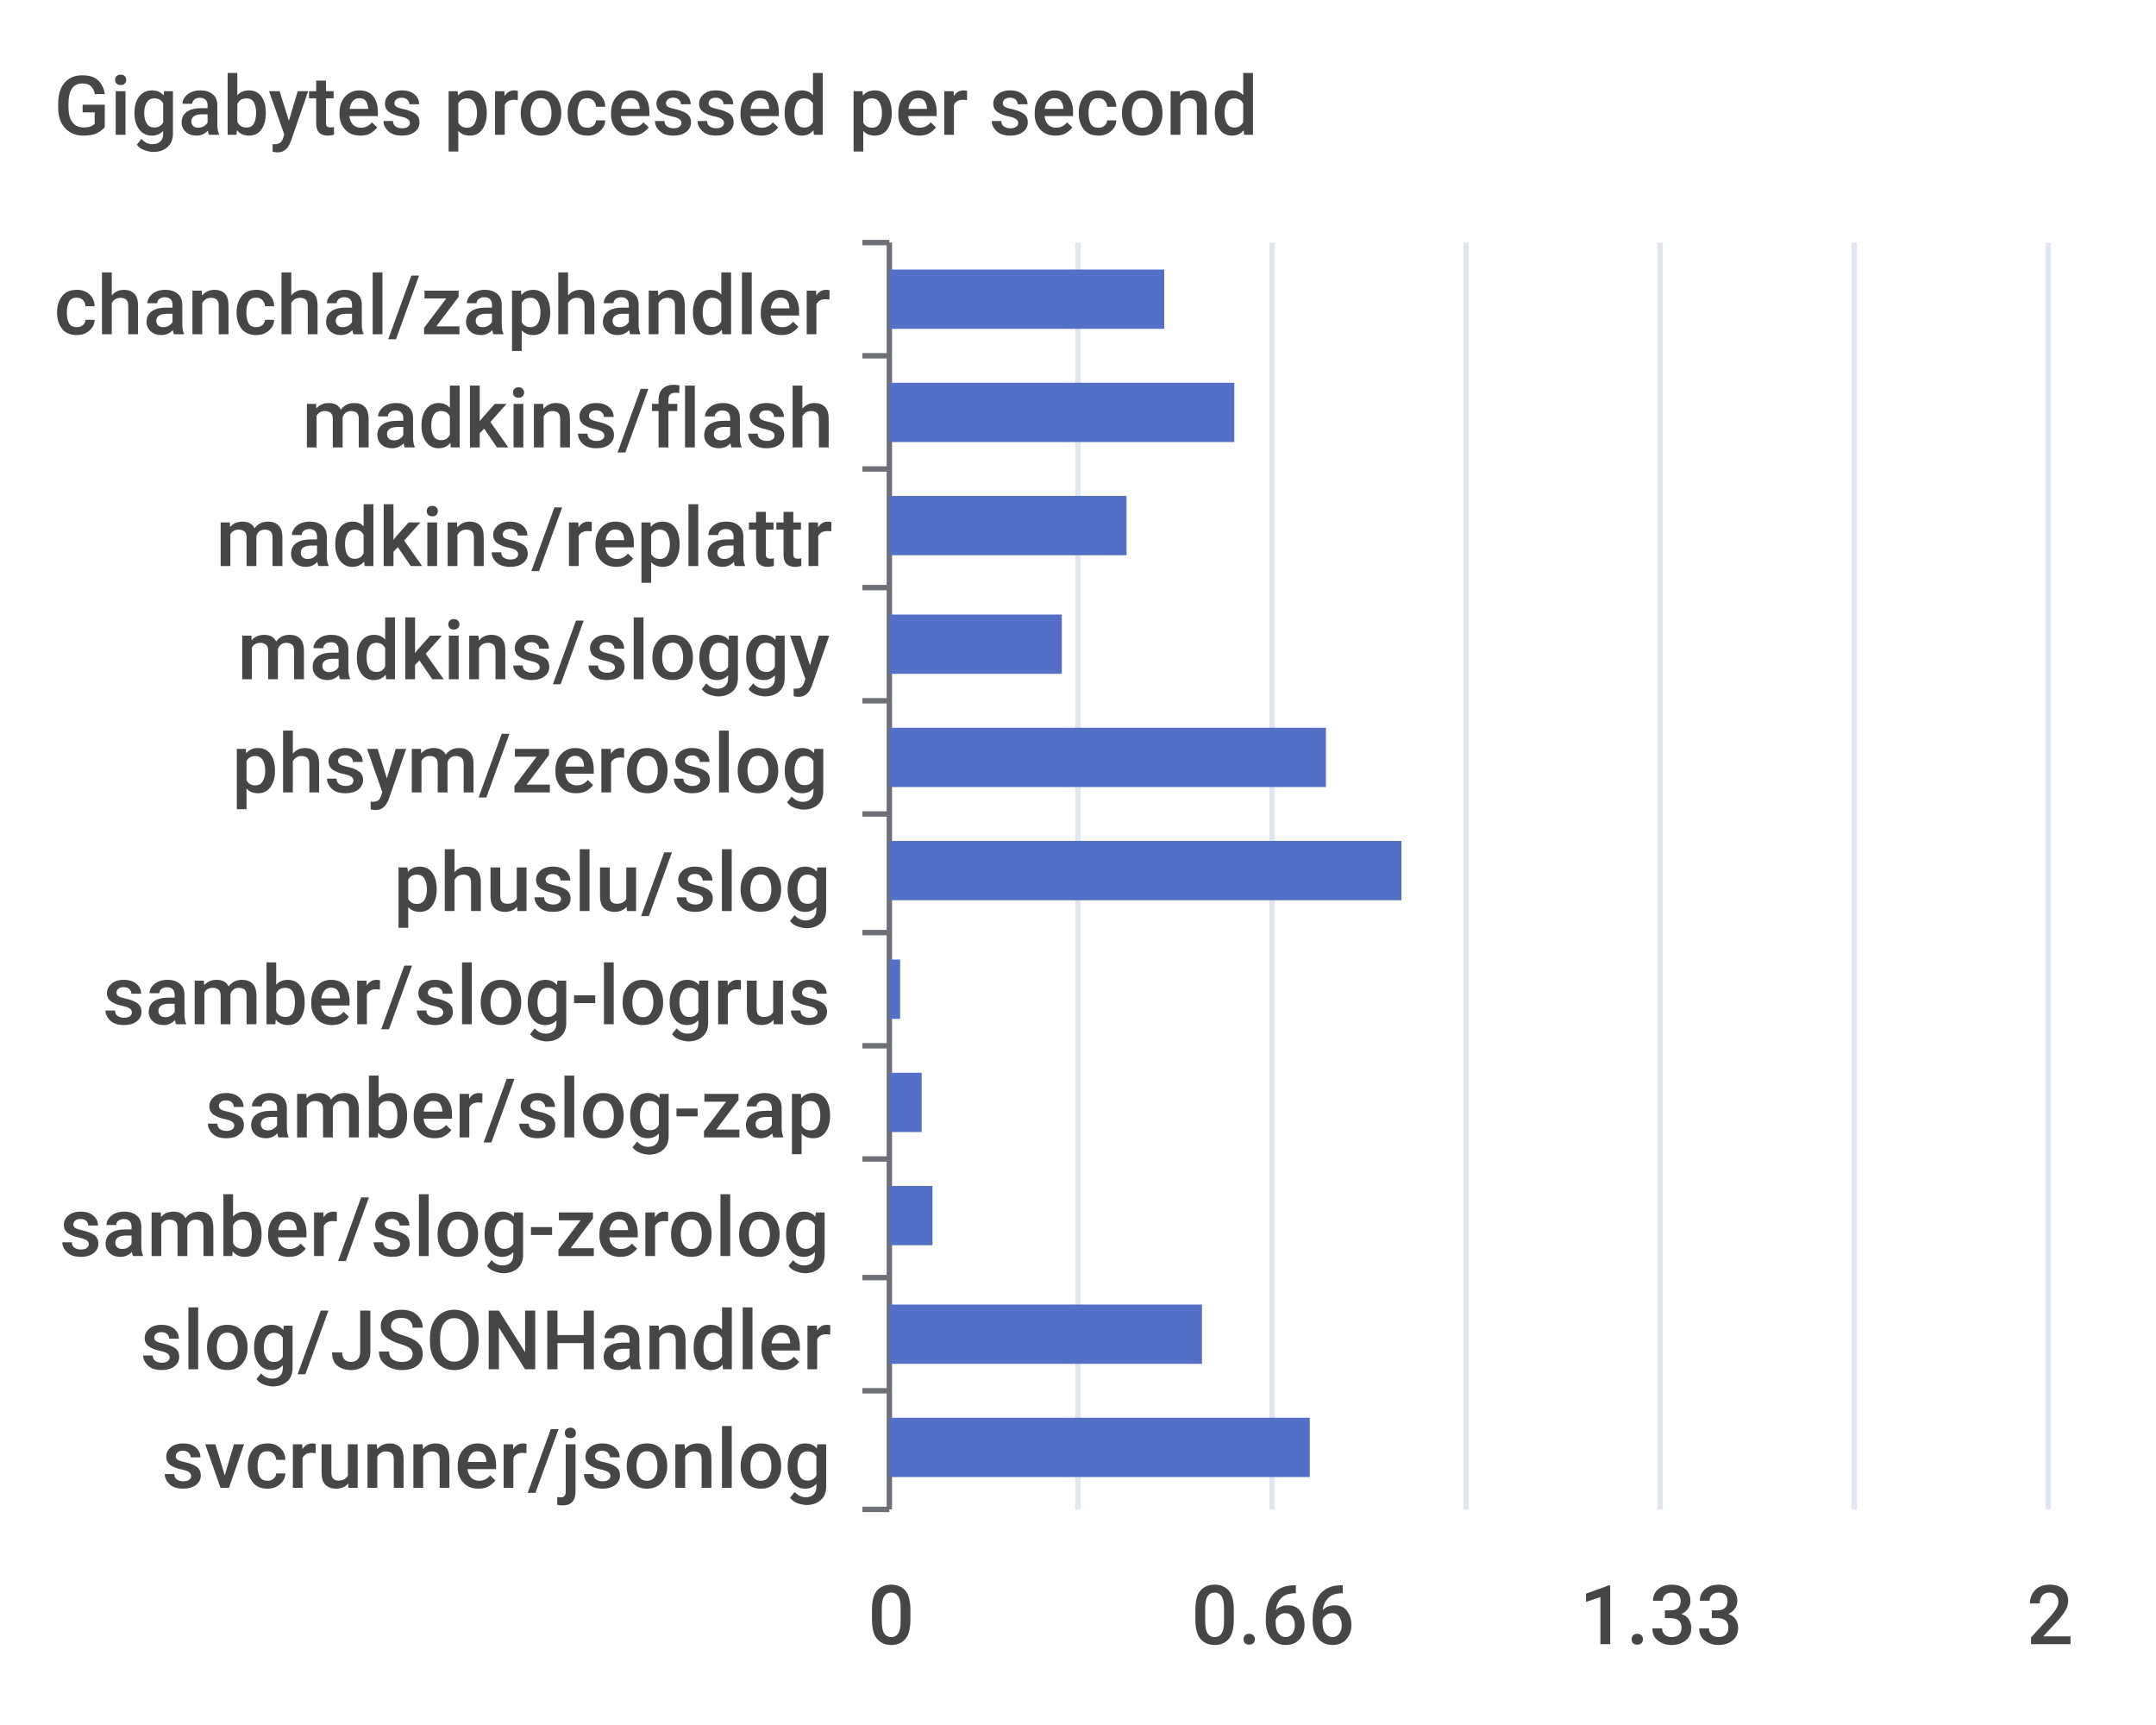
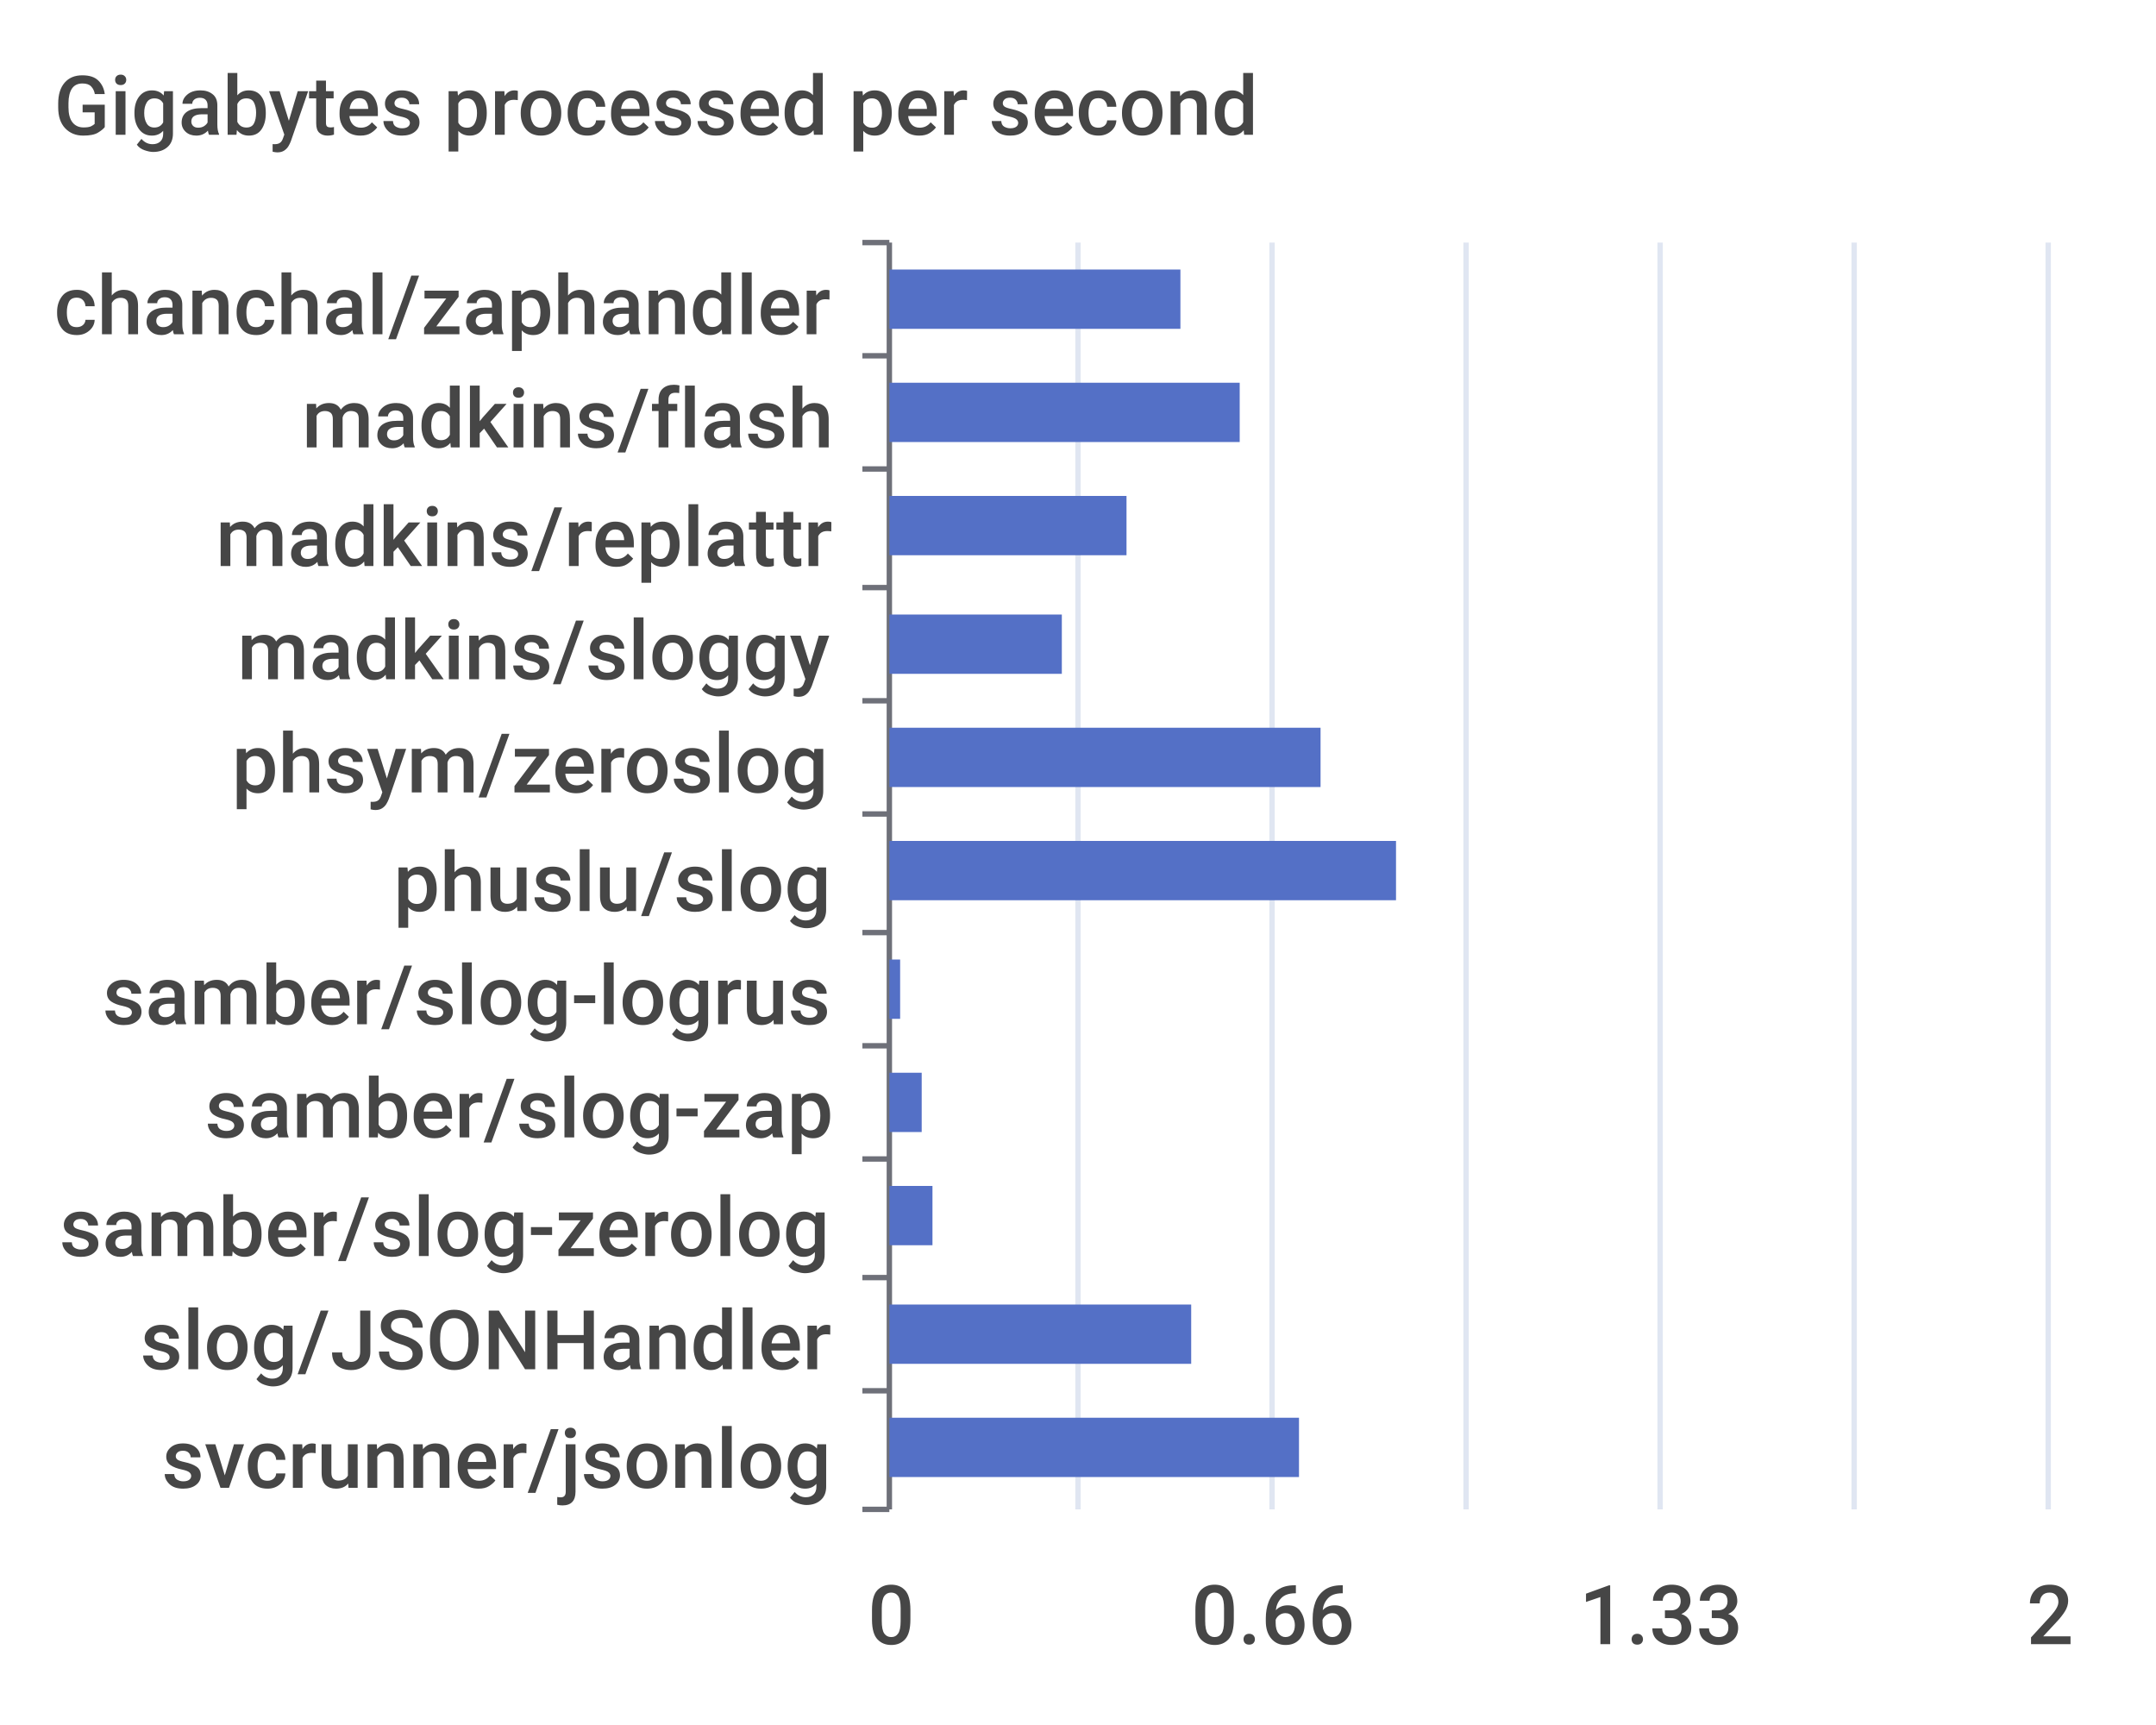
<svg xmlns="http://www.w3.org/2000/svg" width="400" height="320">\n<path d="M 0 0 L 400 0 L 400 320 L 0 320 L 0 0" style="stroke-width:0;stroke:none;fill:rgba(255,255,255,1.0)" />
  <text x="10" y="25" style="stroke-width:0;stroke:none;fill:rgba(70,70,70,1.0);font-size:15.3px;font-family:'Roboto Medium',sans-serif">Gigabytes processed per second</text>
  <path d="M 160 45 L 165 45" style="stroke-width:1;stroke:rgba(110,112,121,1.0);fill:none" />
  <path d="M 160 66 L 165 66" style="stroke-width:1;stroke:rgba(110,112,121,1.0);fill:none" />
  <path d="M 160 87 L 165 87" style="stroke-width:1;stroke:rgba(110,112,121,1.0);fill:none" />
  <path d="M 160 109 L 165 109" style="stroke-width:1;stroke:rgba(110,112,121,1.0);fill:none" />
  <path d="M 160 130 L 165 130" style="stroke-width:1;stroke:rgba(110,112,121,1.0);fill:none" />
  <path d="M 160 151 L 165 151" style="stroke-width:1;stroke:rgba(110,112,121,1.0);fill:none" />
  <path d="M 160 173 L 165 173" style="stroke-width:1;stroke:rgba(110,112,121,1.0);fill:none" />
  <path d="M 160 194 L 165 194" style="stroke-width:1;stroke:rgba(110,112,121,1.0);fill:none" />
  <path d="M 160 215 L 165 215" style="stroke-width:1;stroke:rgba(110,112,121,1.0);fill:none" />
  <path d="M 160 237 L 165 237" style="stroke-width:1;stroke:rgba(110,112,121,1.0);fill:none" />
  <path d="M 160 258 L 165 258" style="stroke-width:1;stroke:rgba(110,112,121,1.0);fill:none" />
  <path d="M 160 280 L 165 280" style="stroke-width:1;stroke:rgba(110,112,121,1.0);fill:none" />
  <path d="M 165 45 L 165 280" style="stroke-width:1;stroke:rgba(110,112,121,1.0);fill:none" />
  <text x="10" y="62" style="stroke-width:0;stroke:none;fill:rgba(70,70,70,1.0);font-size:15.3px;font-family:'Roboto Medium',sans-serif">chanchal/zaphandler</text>
  <text x="56" y="83" style="stroke-width:0;stroke:none;fill:rgba(70,70,70,1.0);font-size:15.3px;font-family:'Roboto Medium',sans-serif">madkins/flash</text>
  <text x="40" y="105" style="stroke-width:0;stroke:none;fill:rgba(70,70,70,1.0);font-size:15.3px;font-family:'Roboto Medium',sans-serif">madkins/replattr</text>
  <text x="44" y="126" style="stroke-width:0;stroke:none;fill:rgba(70,70,70,1.0);font-size:15.3px;font-family:'Roboto Medium',sans-serif">madkins/sloggy</text>
  <text x="43" y="147" style="stroke-width:0;stroke:none;fill:rgba(70,70,70,1.0);font-size:15.3px;font-family:'Roboto Medium',sans-serif">phsym/zeroslog</text>
  <text x="73" y="169" style="stroke-width:0;stroke:none;fill:rgba(70,70,70,1.0);font-size:15.3px;font-family:'Roboto Medium',sans-serif">phuslu/slog</text>
  <text x="19" y="190" style="stroke-width:0;stroke:none;fill:rgba(70,70,70,1.0);font-size:15.3px;font-family:'Roboto Medium',sans-serif">samber/slog-logrus</text>
  <text x="38" y="211" style="stroke-width:0;stroke:none;fill:rgba(70,70,70,1.0);font-size:15.3px;font-family:'Roboto Medium',sans-serif">samber/slog-zap</text>
  <text x="11" y="233" style="stroke-width:0;stroke:none;fill:rgba(70,70,70,1.0);font-size:15.3px;font-family:'Roboto Medium',sans-serif">samber/slog-zerolog</text>
  <text x="26" y="254" style="stroke-width:0;stroke:none;fill:rgba(70,70,70,1.0);font-size:15.3px;font-family:'Roboto Medium',sans-serif">slog/JSONHandler</text>
  <text x="30" y="276" style="stroke-width:0;stroke:none;fill:rgba(70,70,70,1.0);font-size:15.3px;font-family:'Roboto Medium',sans-serif">svcrunner/jsonlog</text>
  <text x="161" y="305" style="stroke-width:0;stroke:none;fill:rgba(70,70,70,1.0);font-size:15.3px;font-family:'Roboto Medium',sans-serif">0</text>
  <text x="221" y="305" style="stroke-width:0;stroke:none;fill:rgba(70,70,70,1.0);font-size:15.3px;font-family:'Roboto Medium',sans-serif">0.66</text>
  <text x="293" y="305" style="stroke-width:0;stroke:none;fill:rgba(70,70,70,1.0);font-size:15.3px;font-family:'Roboto Medium',sans-serif">1.33</text>
  <text x="376" y="305" style="stroke-width:0;stroke:none;fill:rgba(70,70,70,1.0);font-size:15.3px;font-family:'Roboto Medium',sans-serif">2</text>
  <path d="M 200 45 L 200 280" style="stroke-width:1;stroke:rgba(224,230,242,1.0);fill:none" />
  <path d="M 236 45 L 236 280" style="stroke-width:1;stroke:rgba(224,230,242,1.0);fill:none" />
  <path d="M 272 45 L 272 280" style="stroke-width:1;stroke:rgba(224,230,242,1.0);fill:none" />
  <path d="M 308 45 L 308 280" style="stroke-width:1;stroke:rgba(224,230,242,1.0);fill:none" />
  <path d="M 344 45 L 344 280" style="stroke-width:1;stroke:rgba(224,230,242,1.0);fill:none" />
  <path d="M 380 45 L 380 280" style="stroke-width:1;stroke:rgba(224,230,242,1.0);fill:none" />
-   <path d="M 165 263 L 243 263 L 243 274 L 165 274 L 165 263" style="stroke-width:0;stroke:none;fill:rgba(84,112,198,1.0)" />
-   <path d="M 165 242 L 223 242 L 223 253 L 165 253 L 165 242" style="stroke-width:0;stroke:none;fill:rgba(84,112,198,1.0)" />
+   <path d="M 165 263 L 241 263 L 241 274 L 165 274 L 165 263" style="stroke-width:0;stroke:none;fill:rgba(84,112,198,1.0)" />
+   <path d="M 165 242 L 221 242 L 221 253 L 165 253 L 165 242" style="stroke-width:0;stroke:none;fill:rgba(84,112,198,1.0)" />
  <path d="M 165 220 L 173 220 L 173 231 L 165 231 L 165 220" style="stroke-width:0;stroke:none;fill:rgba(84,112,198,1.0)" />
  <path d="M 165 199 L 171 199 L 171 210 L 165 210 L 165 199" style="stroke-width:0;stroke:none;fill:rgba(84,112,198,1.0)" />
  <path d="M 165 178 L 167 178 L 167 189 L 165 189 L 165 178" style="stroke-width:0;stroke:none;fill:rgba(84,112,198,1.0)" />
-   <path d="M 165 156 L 260 156 L 260 167 L 165 167 L 165 156" style="stroke-width:0;stroke:none;fill:rgba(84,112,198,1.0)" />
-   <path d="M 165 135 L 246 135 L 246 146 L 165 146 L 165 135" style="stroke-width:0;stroke:none;fill:rgba(84,112,198,1.0)" />
+   <path d="M 165 156 L 259 156 L 259 167 L 165 167 L 165 156" style="stroke-width:0;stroke:none;fill:rgba(84,112,198,1.0)" />
+   <path d="M 165 135 L 245 135 L 245 146 L 165 146 L 165 135" style="stroke-width:0;stroke:none;fill:rgba(84,112,198,1.0)" />
  <path d="M 165 114 L 197 114 L 197 125 L 165 125 L 165 114" style="stroke-width:0;stroke:none;fill:rgba(84,112,198,1.0)" />
  <path d="M 165 92 L 209 92 L 209 103 L 165 103 L 165 92" style="stroke-width:0;stroke:none;fill:rgba(84,112,198,1.0)" />
-   <path d="M 165 71 L 229 71 L 229 82 L 165 82 L 165 71" style="stroke-width:0;stroke:none;fill:rgba(84,112,198,1.0)" />
-   <path d="M 165 50 L 216 50 L 216 61 L 165 61 L 165 50" style="stroke-width:0;stroke:none;fill:rgba(84,112,198,1.0)" />
+   <path d="M 165 71 L 230 71 L 230 82 L 165 82 L 165 71" style="stroke-width:0;stroke:none;fill:rgba(84,112,198,1.0)" />
+   <path d="M 165 50 L 219 50 L 219 61 L 165 61 L 165 50" style="stroke-width:0;stroke:none;fill:rgba(84,112,198,1.0)" />
</svg>
